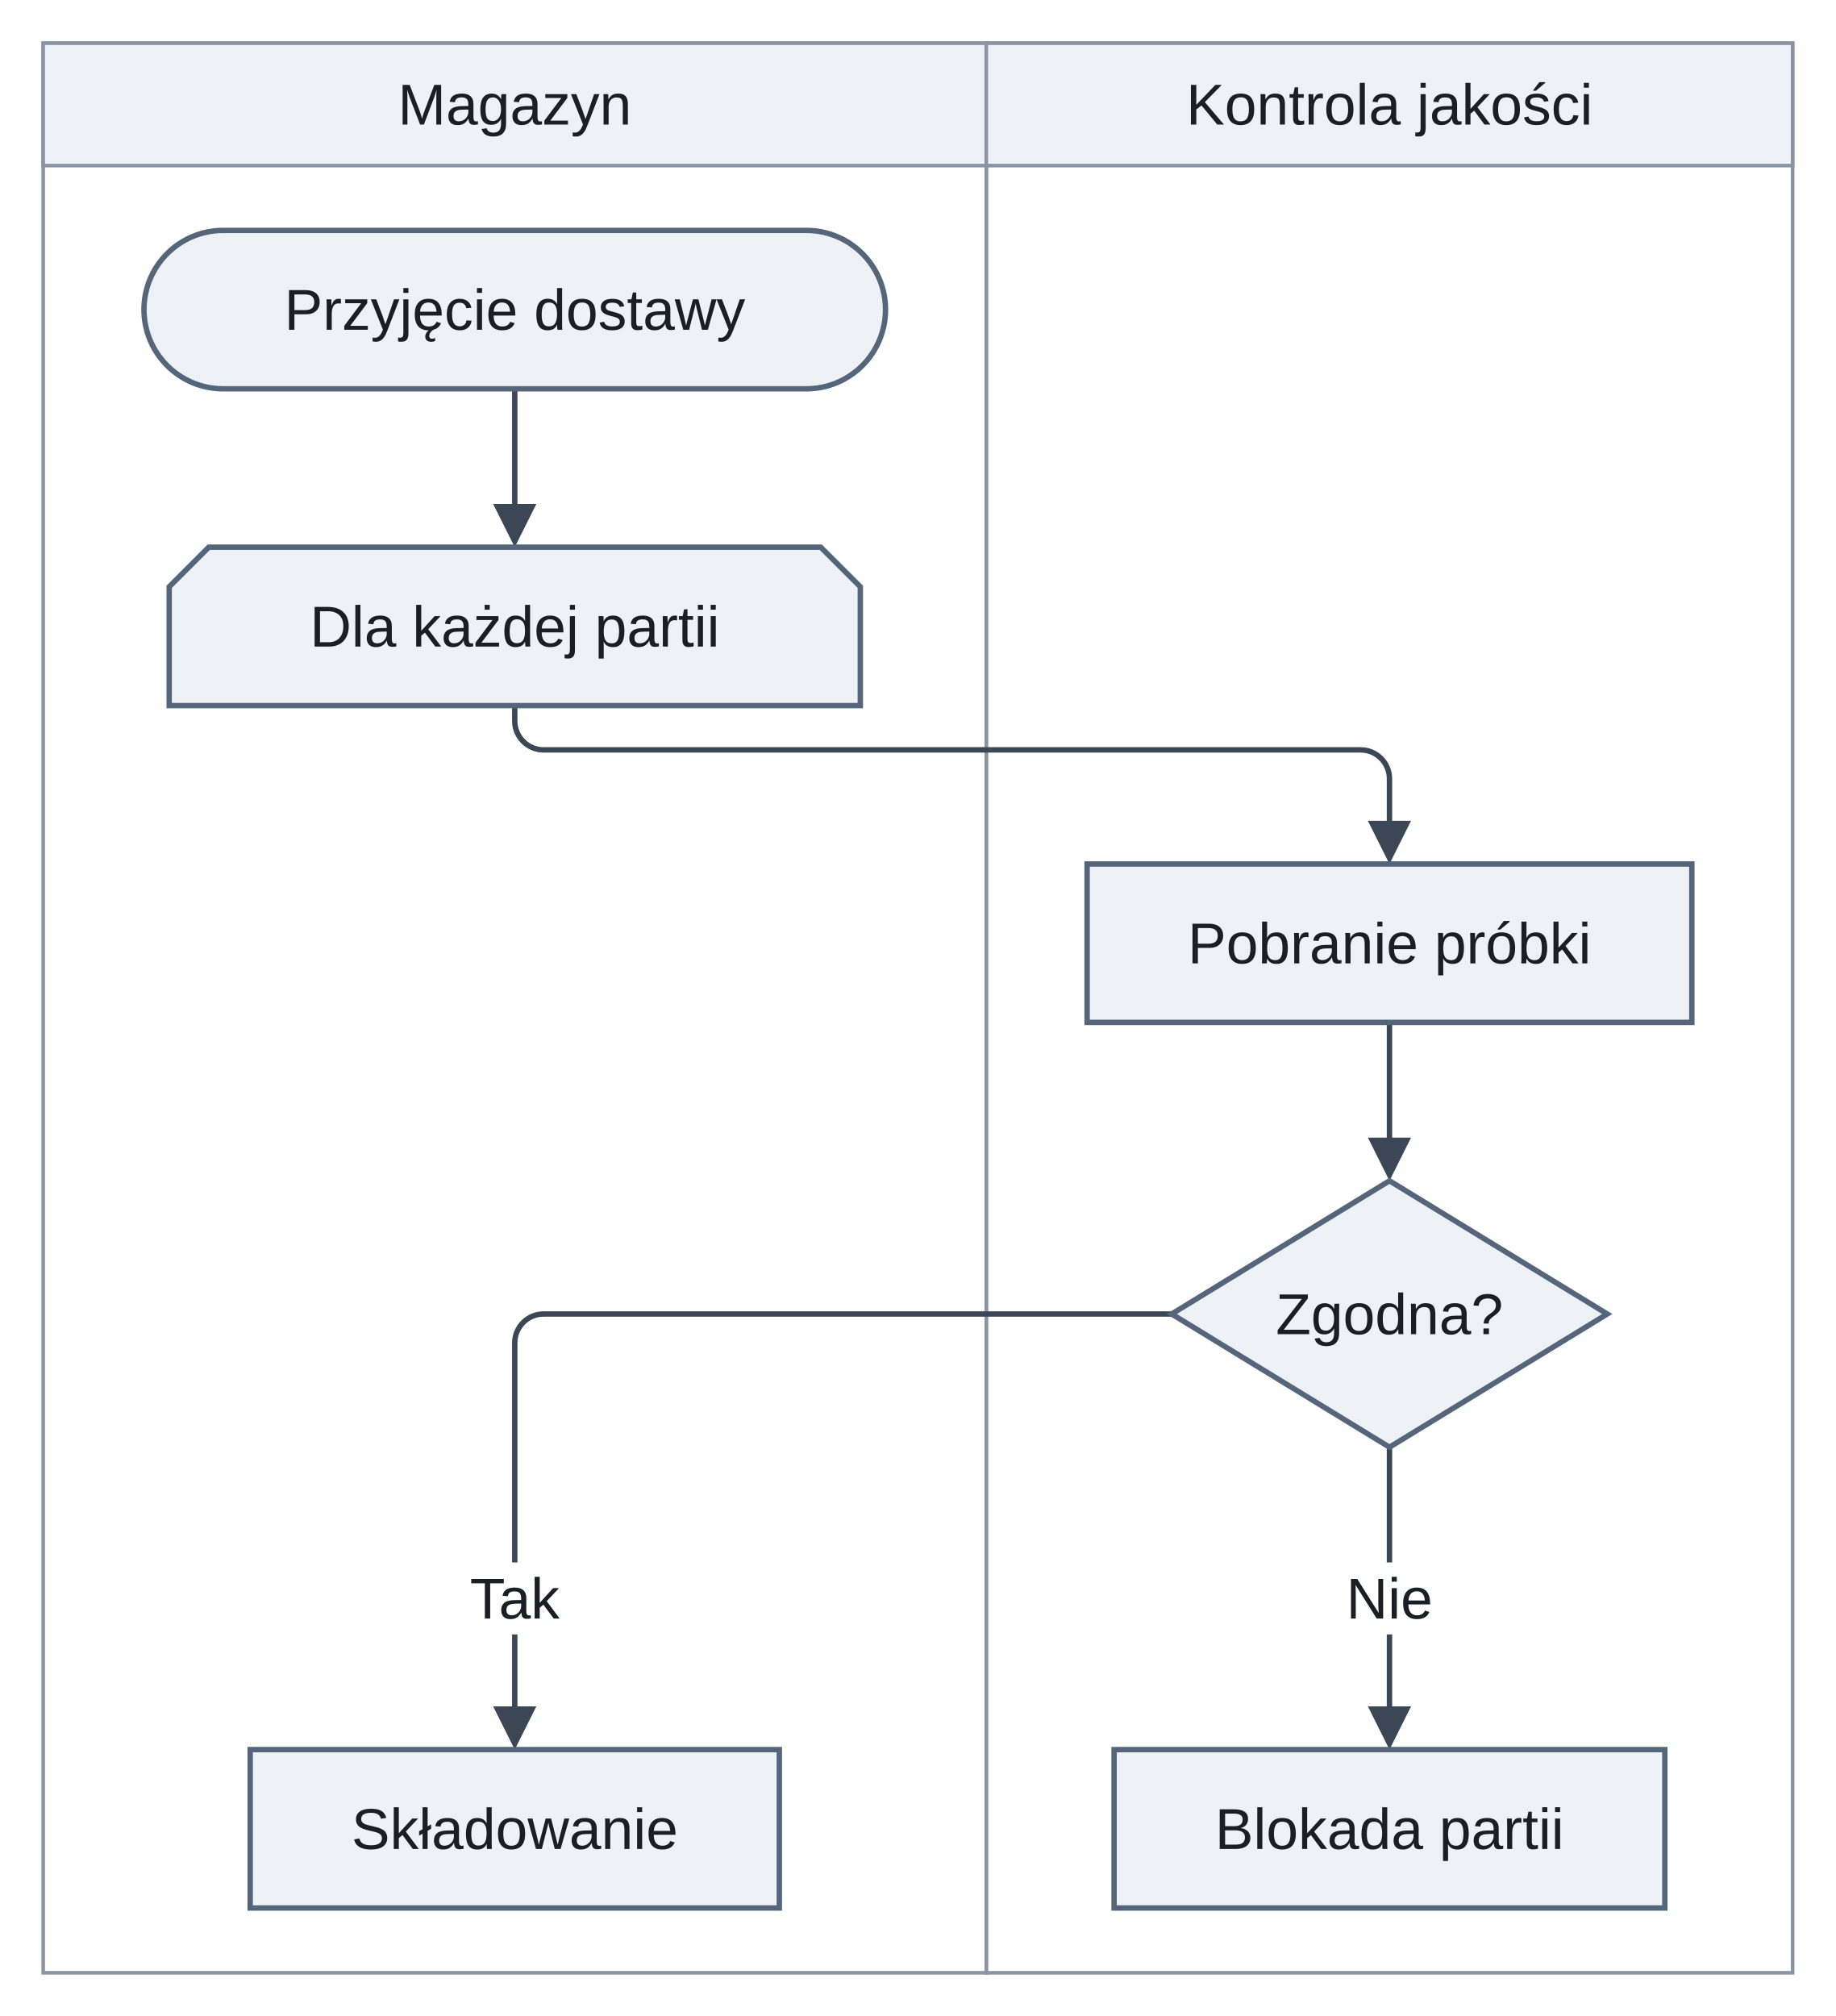
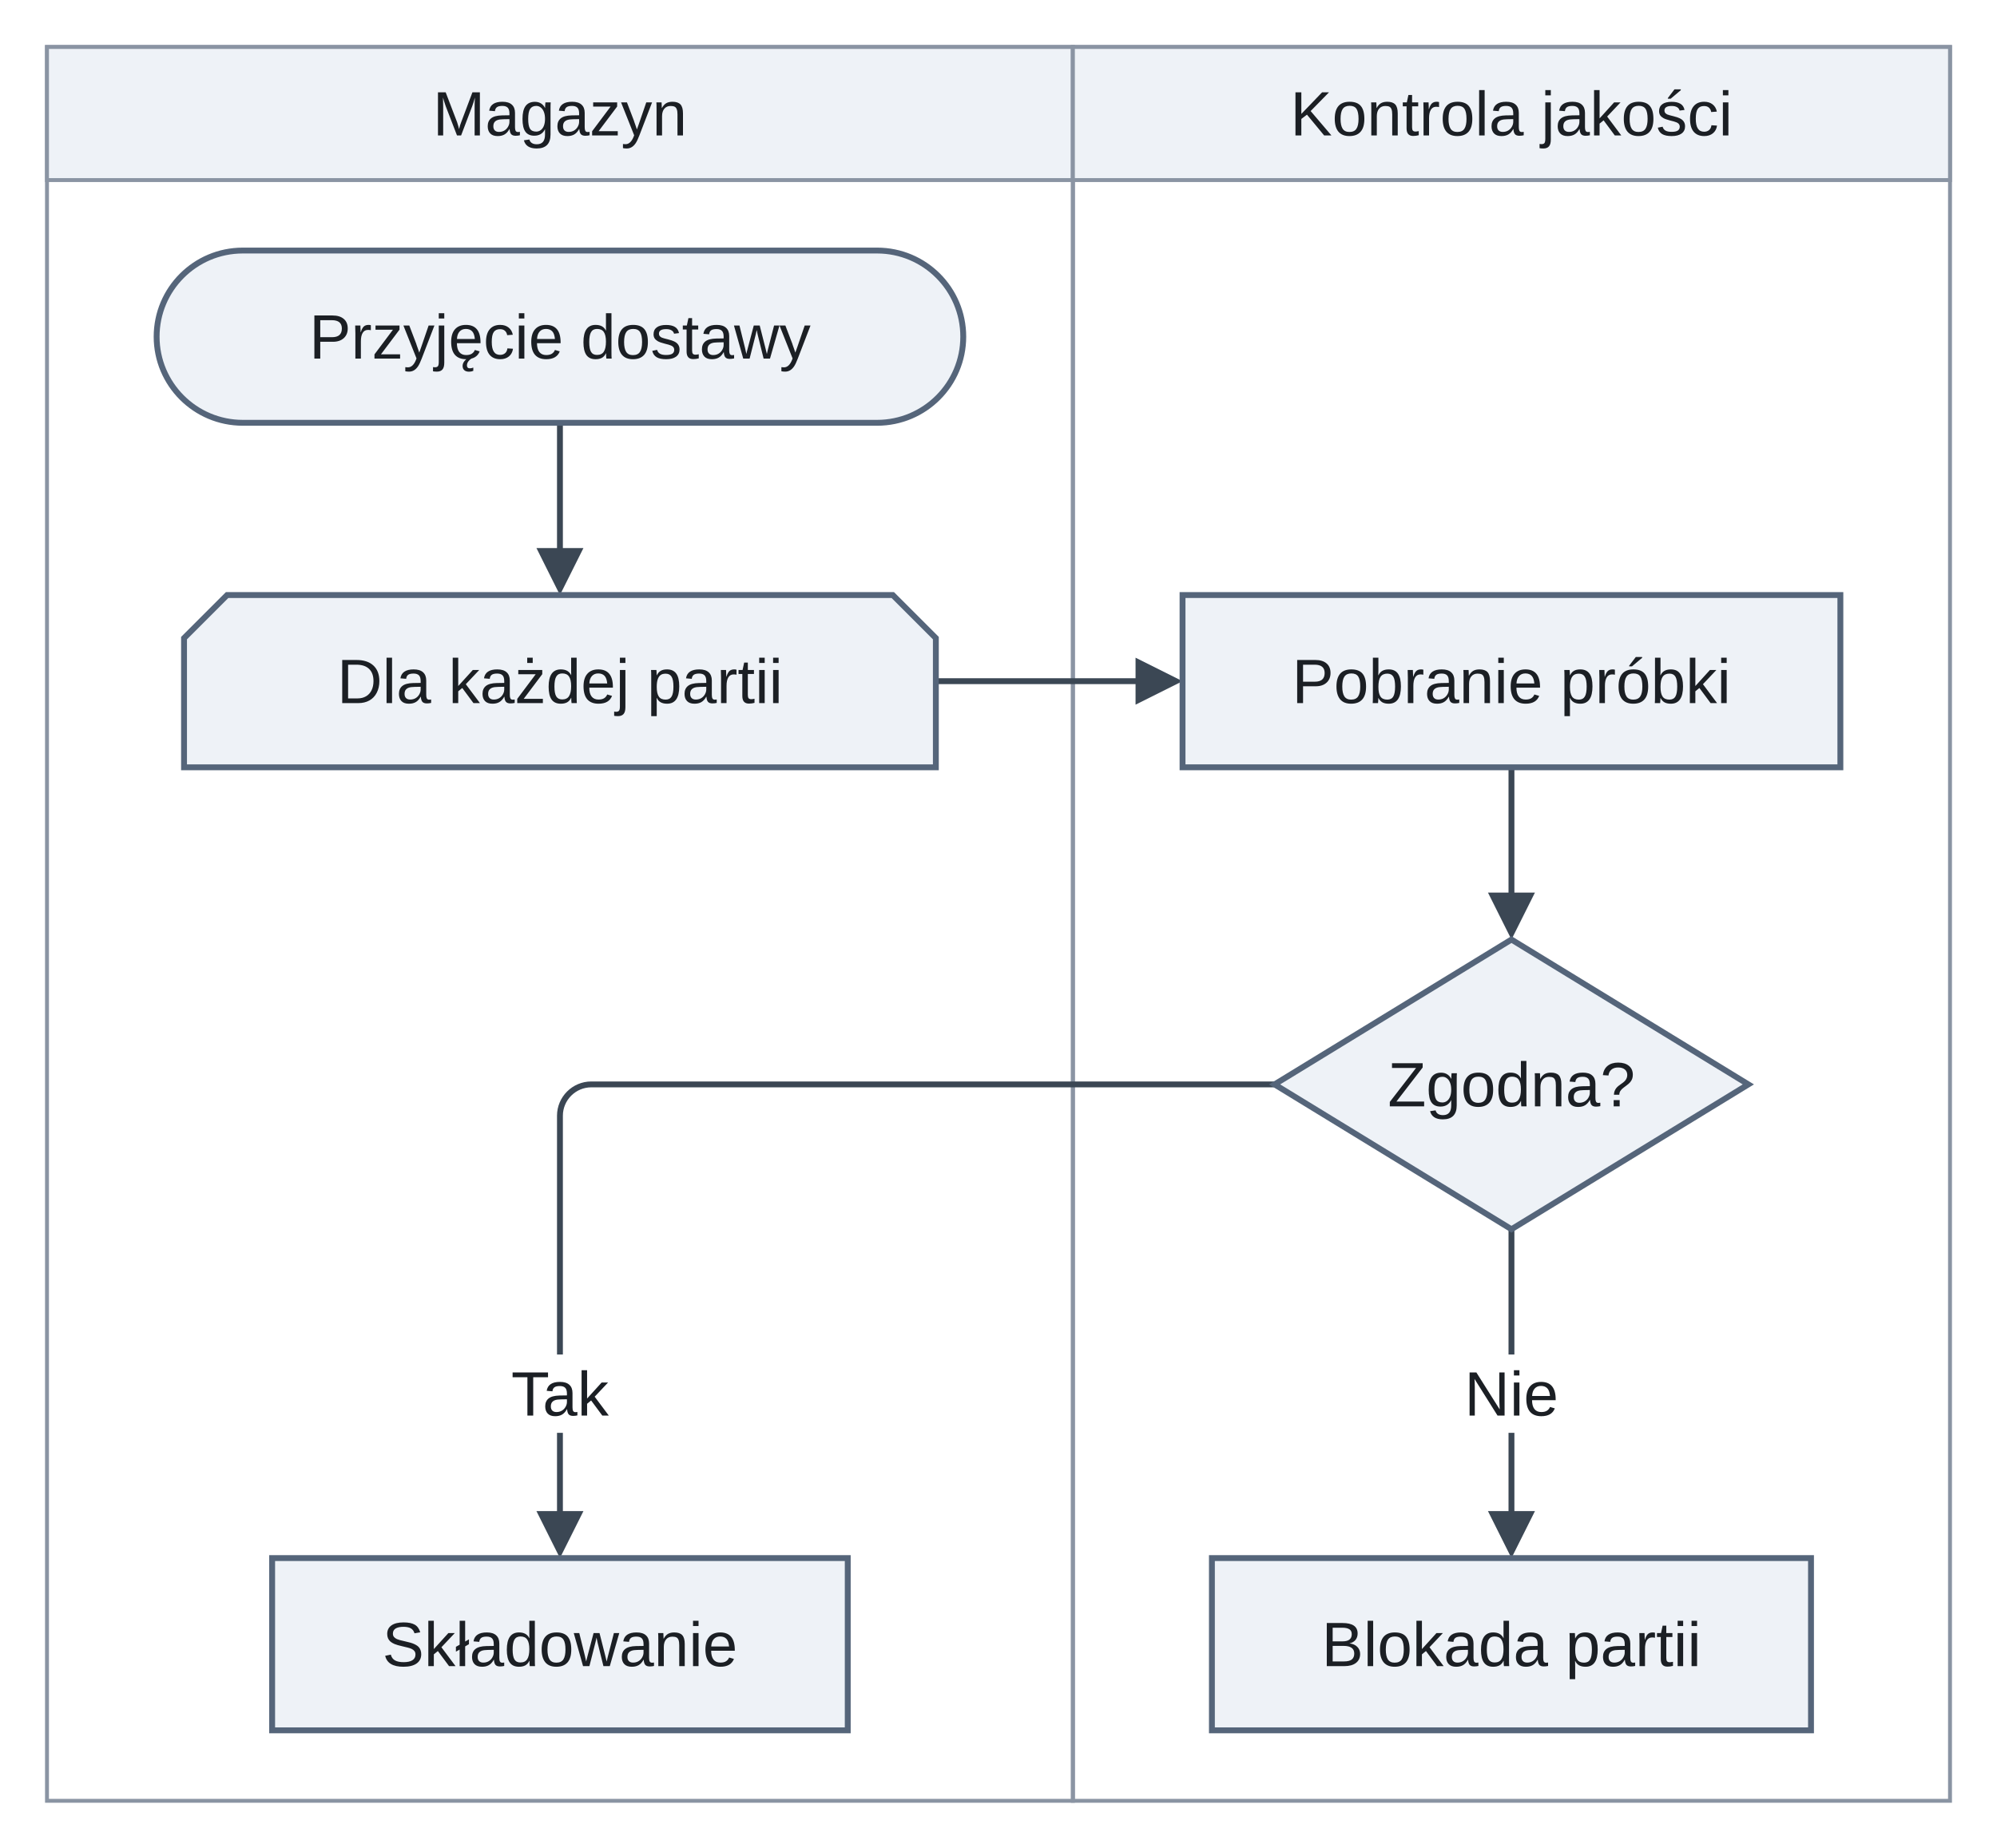
- <svg xmlns="http://www.w3.org/2000/svg" version="1.1" width="510" height="560" viewBox="-12 -64 510 560" role="img" font-family="Arimo, Arial, 'Liberation Sans', sans-serif" font-size="16">
+ <svg xmlns="http://www.w3.org/2000/svg" version="1.1" width="510" height="472" viewBox="-12 -64 510 472" role="img" font-family="Arimo, Arial, 'Liberation Sans', sans-serif" font-size="16">
  <defs>
-     <clipPath id="label-holes-5d230144">
-       <path d="M-12 -64 L498 -64 L498 496 L-12 496 M113.66 370 L113.66 390 L148.34 390 L148.34 370 M358 370 L358 390 L390 390 L390 370" />
+     <clipPath id="label-holes-cfb88340">
+       <path d="M-12 -64 L498 -64 L498 408 L-12 408 M113.66 282 L113.66 302 L148.34 302 L148.34 282 M358 282 L358 302 L390 302 L390 282" />
    </clipPath>
  </defs>
-   <g clip-path="url(#label-holes-5d230144)">
-     <rect class="lane" x="0" y="-52" width="262" height="536" fill="none" stroke="#8a94a3" stroke-width="1" />
+   <g clip-path="url(#label-holes-cfb88340)">
+     <rect class="lane" x="0" y="-52" width="262" height="448" fill="none" stroke="#8a94a3" stroke-width="1" />
  </g>
  <rect class="lane-header" x="0" y="-52" width="262" height="34" fill="#eef2f7" stroke="#8a94a3" stroke-width="1" />
-   <g clip-path="url(#label-holes-5d230144)">
-     <rect class="lane" x="262" y="-52" width="224" height="536" fill="none" stroke="#8a94a3" stroke-width="1" />
+   <g clip-path="url(#label-holes-cfb88340)">
+     <rect class="lane" x="262" y="-52" width="224" height="448" fill="none" stroke="#8a94a3" stroke-width="1" />
  </g>
  <rect class="lane-header" x="262" y="-52" width="224" height="34" fill="#eef2f7" stroke="#8a94a3" stroke-width="1" />
  <path class="edge" d="M131 44 L131 79.6" fill="none" stroke="#3b4754" stroke-width="1.5" />
-   <path class="edge" d="M131 132 L131 136.3 C131 140.7 134.6 144.3 139 144.3 L366 144.3 C370.4 144.3 374 147.9 374 152.3 L374 167.6" fill="none" stroke="#3b4754" stroke-width="1.5" />
-   <path class="edge" d="M374 220 L374 255.6" fill="none" stroke="#3b4754" stroke-width="1.5" />
-   <g clip-path="url(#label-holes-5d230144)">
-     <path class="edge" d="M313.5 301 L139 301 C134.6 301 131 304.6 131 309 L131 338 L131 413.6" fill="none" stroke="#3b4754" stroke-width="1.5" />
+   <path class="edge" d="M227 110 L281.6 110" fill="none" stroke="#3b4754" stroke-width="1.5" />
+   <path class="edge" d="M374 132 L374 167.6" fill="none" stroke="#3b4754" stroke-width="1.5" />
+   <g clip-path="url(#label-holes-cfb88340)">
+     <path class="edge" d="M313.5 213 L139 213 C134.6 213 131 216.6 131 221 L131 250 L131 325.6" fill="none" stroke="#3b4754" stroke-width="1.5" />
  </g>
-   <g clip-path="url(#label-holes-5d230144)">
-     <path class="edge" d="M374 338 L374 413.6" fill="none" stroke="#3b4754" stroke-width="1.5" />
+   <g clip-path="url(#label-holes-cfb88340)">
+     <path class="edge" d="M374 250 L374 325.6" fill="none" stroke="#3b4754" stroke-width="1.5" />
  </g>
  <polygon class="arrowhead" points="131,88 125,76 137,76" fill="#3b4754" />
+   <polygon class="arrowhead" points="290,110 278,116 278,104" fill="#3b4754" />
  <polygon class="arrowhead" points="374,176 368,164 380,164" fill="#3b4754" />
-   <polygon class="arrowhead" points="374,264 368,252 380,252" fill="#3b4754" />
-   <polygon class="arrowhead" points="131,422 125,410 137,410" fill="#3b4754" />
-   <polygon class="arrowhead" points="374,422 368,410 380,410" fill="#3b4754" />
+   <polygon class="arrowhead" points="131,334 125,322 137,322" fill="#3b4754" />
+   <polygon class="arrowhead" points="374,334 368,322 380,322" fill="#3b4754" />
  <rect class="node" x="28" y="0" width="206" height="44" rx="22" fill="#eef2f7" stroke="#55657a" stroke-width="1.5" />
  <polygon class="node" points="46,88 216,88 227,99 227,132 35,132 35,99" fill="#eef2f7" stroke="#55657a" stroke-width="1.5" />
-   <rect class="node" x="290" y="176" width="168" height="44" fill="#eef2f7" stroke="#55657a" stroke-width="1.5" />
-   <polygon class="node" points="374,264 434.5,301 374,338 313.5,301" fill="#eef2f7" stroke="#55657a" stroke-width="1.5" />
-   <rect class="node" x="57.5" y="422" width="147" height="44" fill="#eef2f7" stroke="#55657a" stroke-width="1.5" />
-   <rect class="node" x="297.5" y="422" width="153" height="44" fill="#eef2f7" stroke="#55657a" stroke-width="1.5" />
+   <rect class="node" x="290" y="88" width="168" height="44" fill="#eef2f7" stroke="#55657a" stroke-width="1.5" />
+   <polygon class="node" points="374,176 434.5,213 374,250 313.5,213" fill="#eef2f7" stroke="#55657a" stroke-width="1.5" />
+   <rect class="node" x="57.5" y="334" width="147" height="44" fill="#eef2f7" stroke="#55657a" stroke-width="1.5" />
+   <rect class="node" x="297.5" y="334" width="153" height="44" fill="#eef2f7" stroke="#55657a" stroke-width="1.5" />
  <text class="lane-title" x="131" y="-29.4" text-anchor="middle" fill="#1b1f24">Magazyn</text>
  <text class="lane-title" x="374" y="-29.4" text-anchor="middle" fill="#1b1f24">Kontrola jakości</text>
  <text class="node-label" x="131" y="27.6" text-anchor="middle" fill="#1b1f24">Przyjęcie dostawy</text>
  <text class="node-label" x="131" y="115.6" text-anchor="middle" fill="#1b1f24">Dla każdej partii</text>
-   <text class="node-label" x="374" y="203.6" text-anchor="middle" fill="#1b1f24">Pobranie próbki</text>
-   <text class="node-label" x="374" y="306.6" text-anchor="middle" fill="#1b1f24">Zgodna?</text>
-   <text class="node-label" x="131" y="449.6" text-anchor="middle" fill="#1b1f24">Składowanie</text>
-   <text class="node-label" x="374" y="449.6" text-anchor="middle" fill="#1b1f24">Blokada partii</text>
-   <text class="edge-label" x="131" y="385.6" text-anchor="middle" fill="#1b1f24">Tak</text>
-   <text class="edge-label" x="374" y="385.6" text-anchor="middle" fill="#1b1f24">Nie</text>
+   <text class="node-label" x="374" y="115.6" text-anchor="middle" fill="#1b1f24">Pobranie próbki</text>
+   <text class="node-label" x="374" y="218.6" text-anchor="middle" fill="#1b1f24">Zgodna?</text>
+   <text class="node-label" x="131" y="361.6" text-anchor="middle" fill="#1b1f24">Składowanie</text>
+   <text class="node-label" x="374" y="361.6" text-anchor="middle" fill="#1b1f24">Blokada partii</text>
+   <text class="edge-label" x="131" y="297.6" text-anchor="middle" fill="#1b1f24">Tak</text>
+   <text class="edge-label" x="374" y="297.6" text-anchor="middle" fill="#1b1f24">Nie</text>
</svg>
